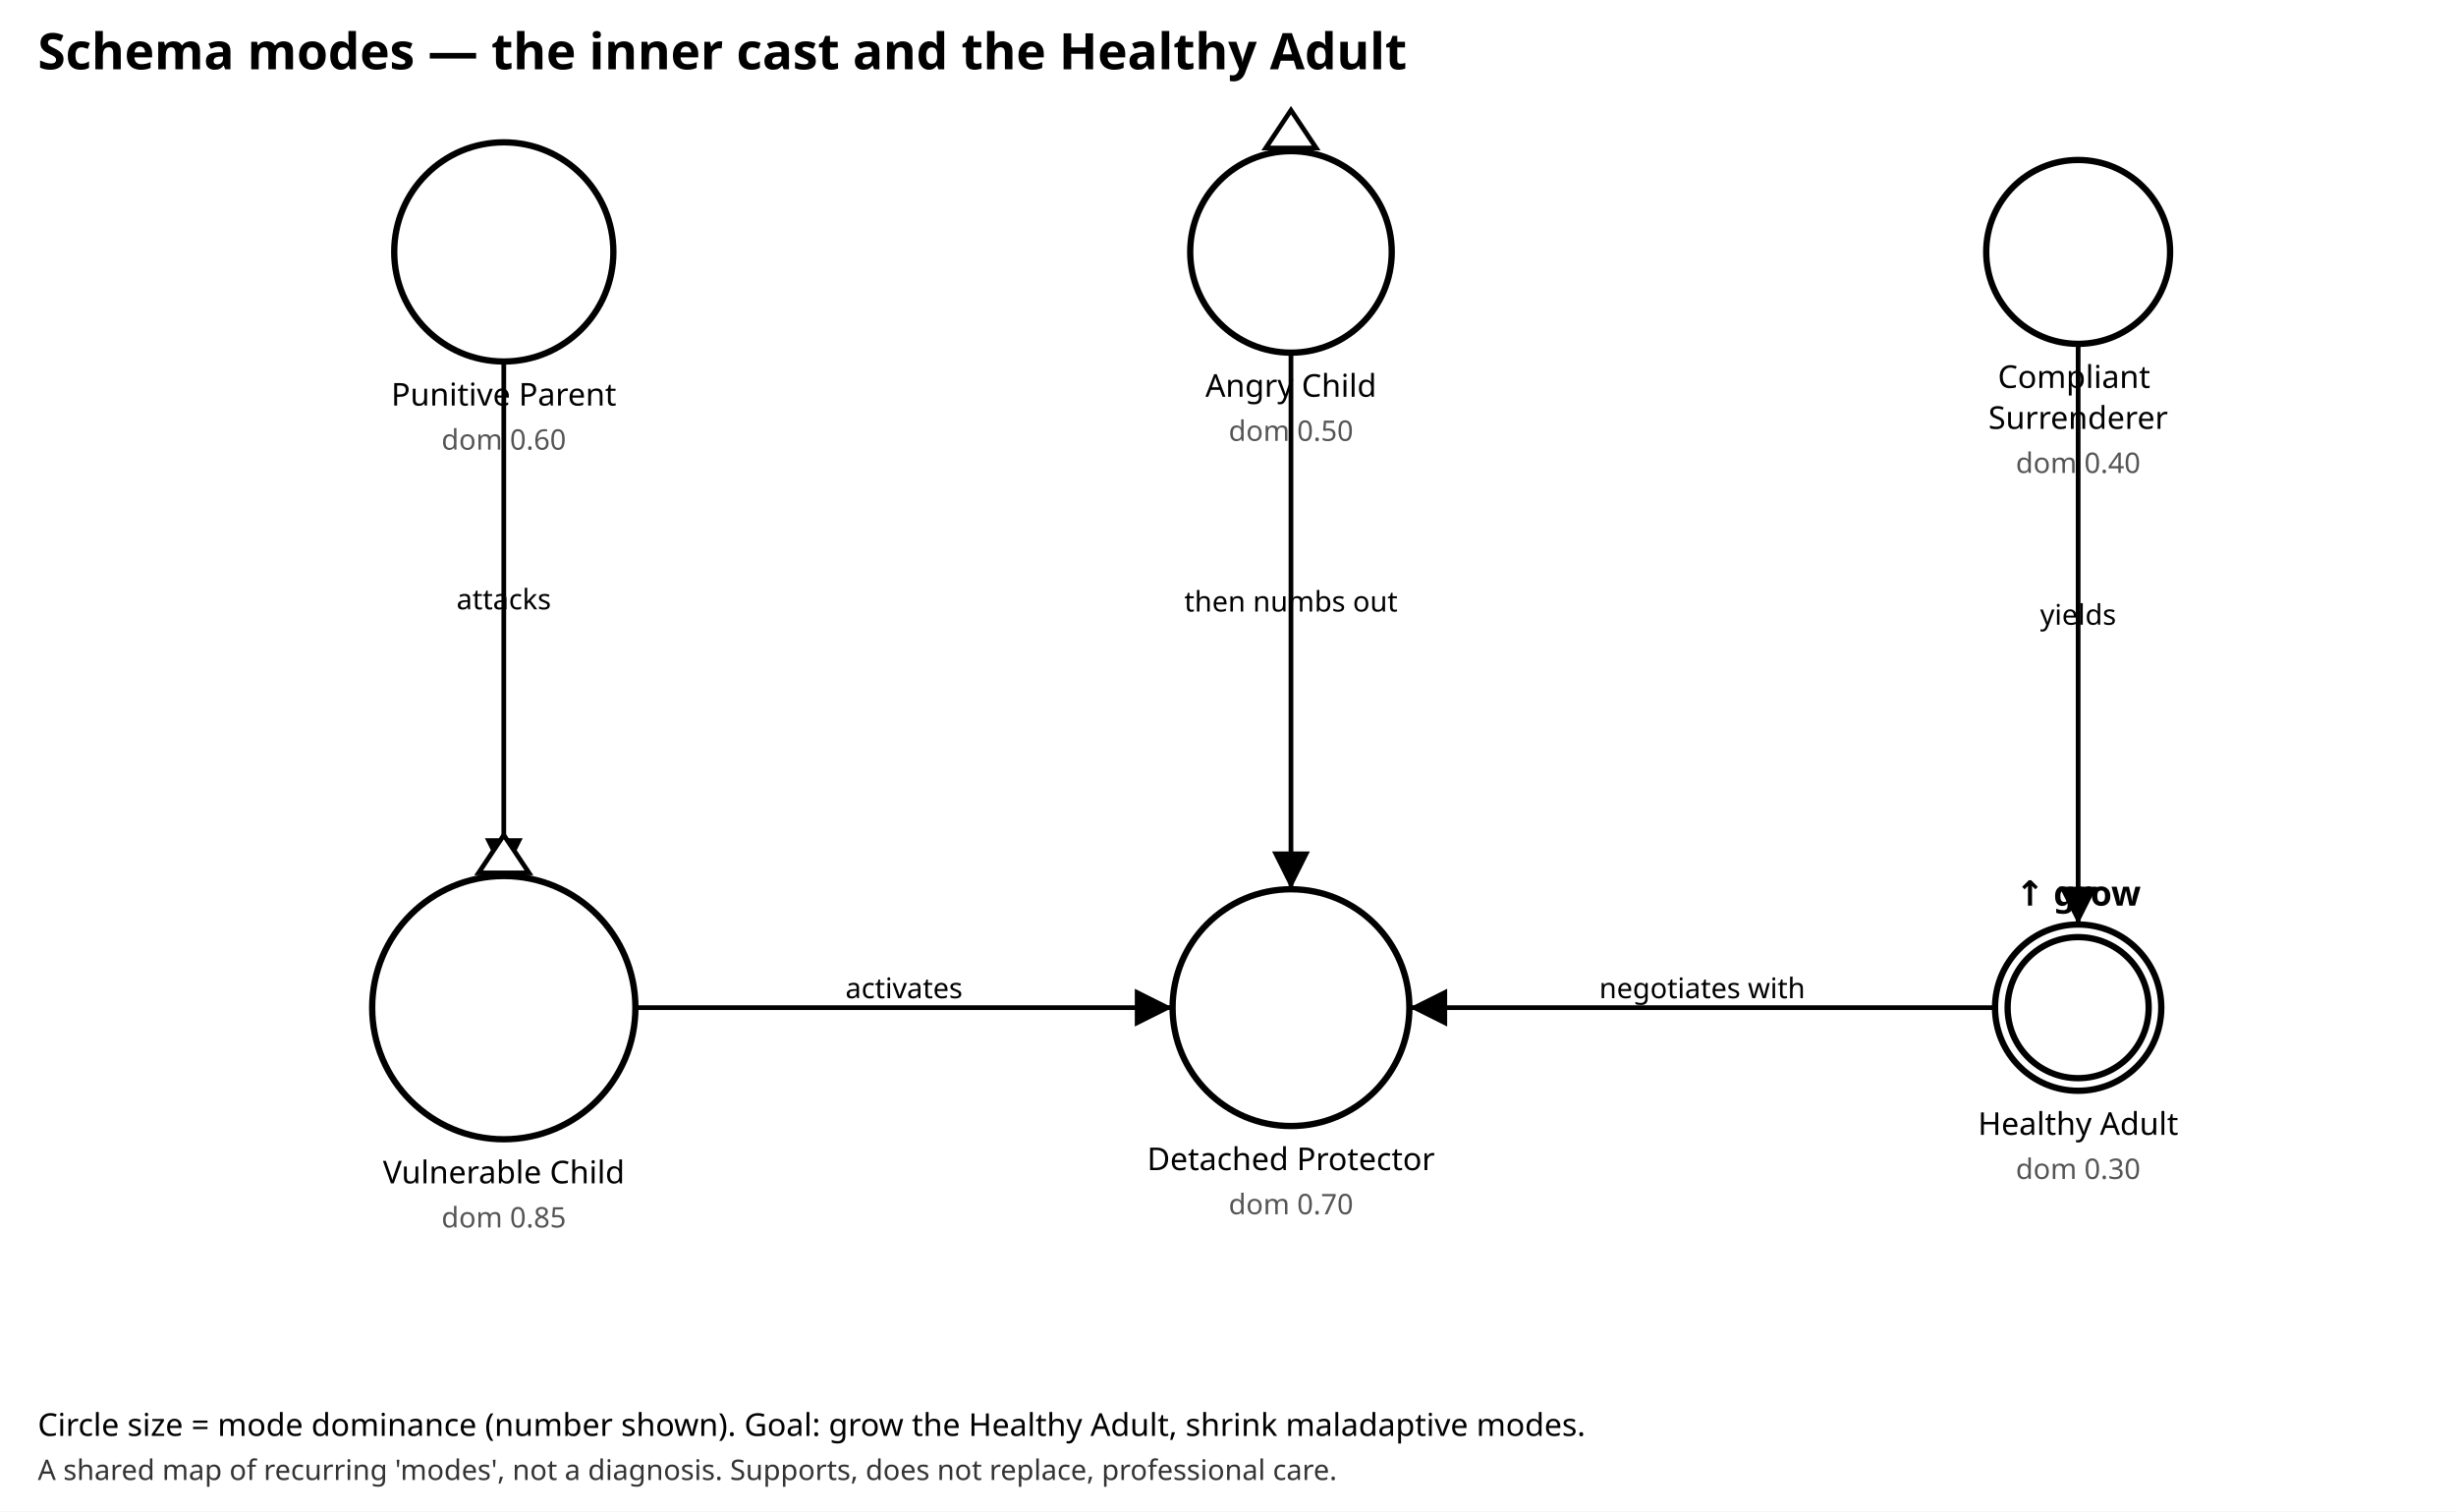
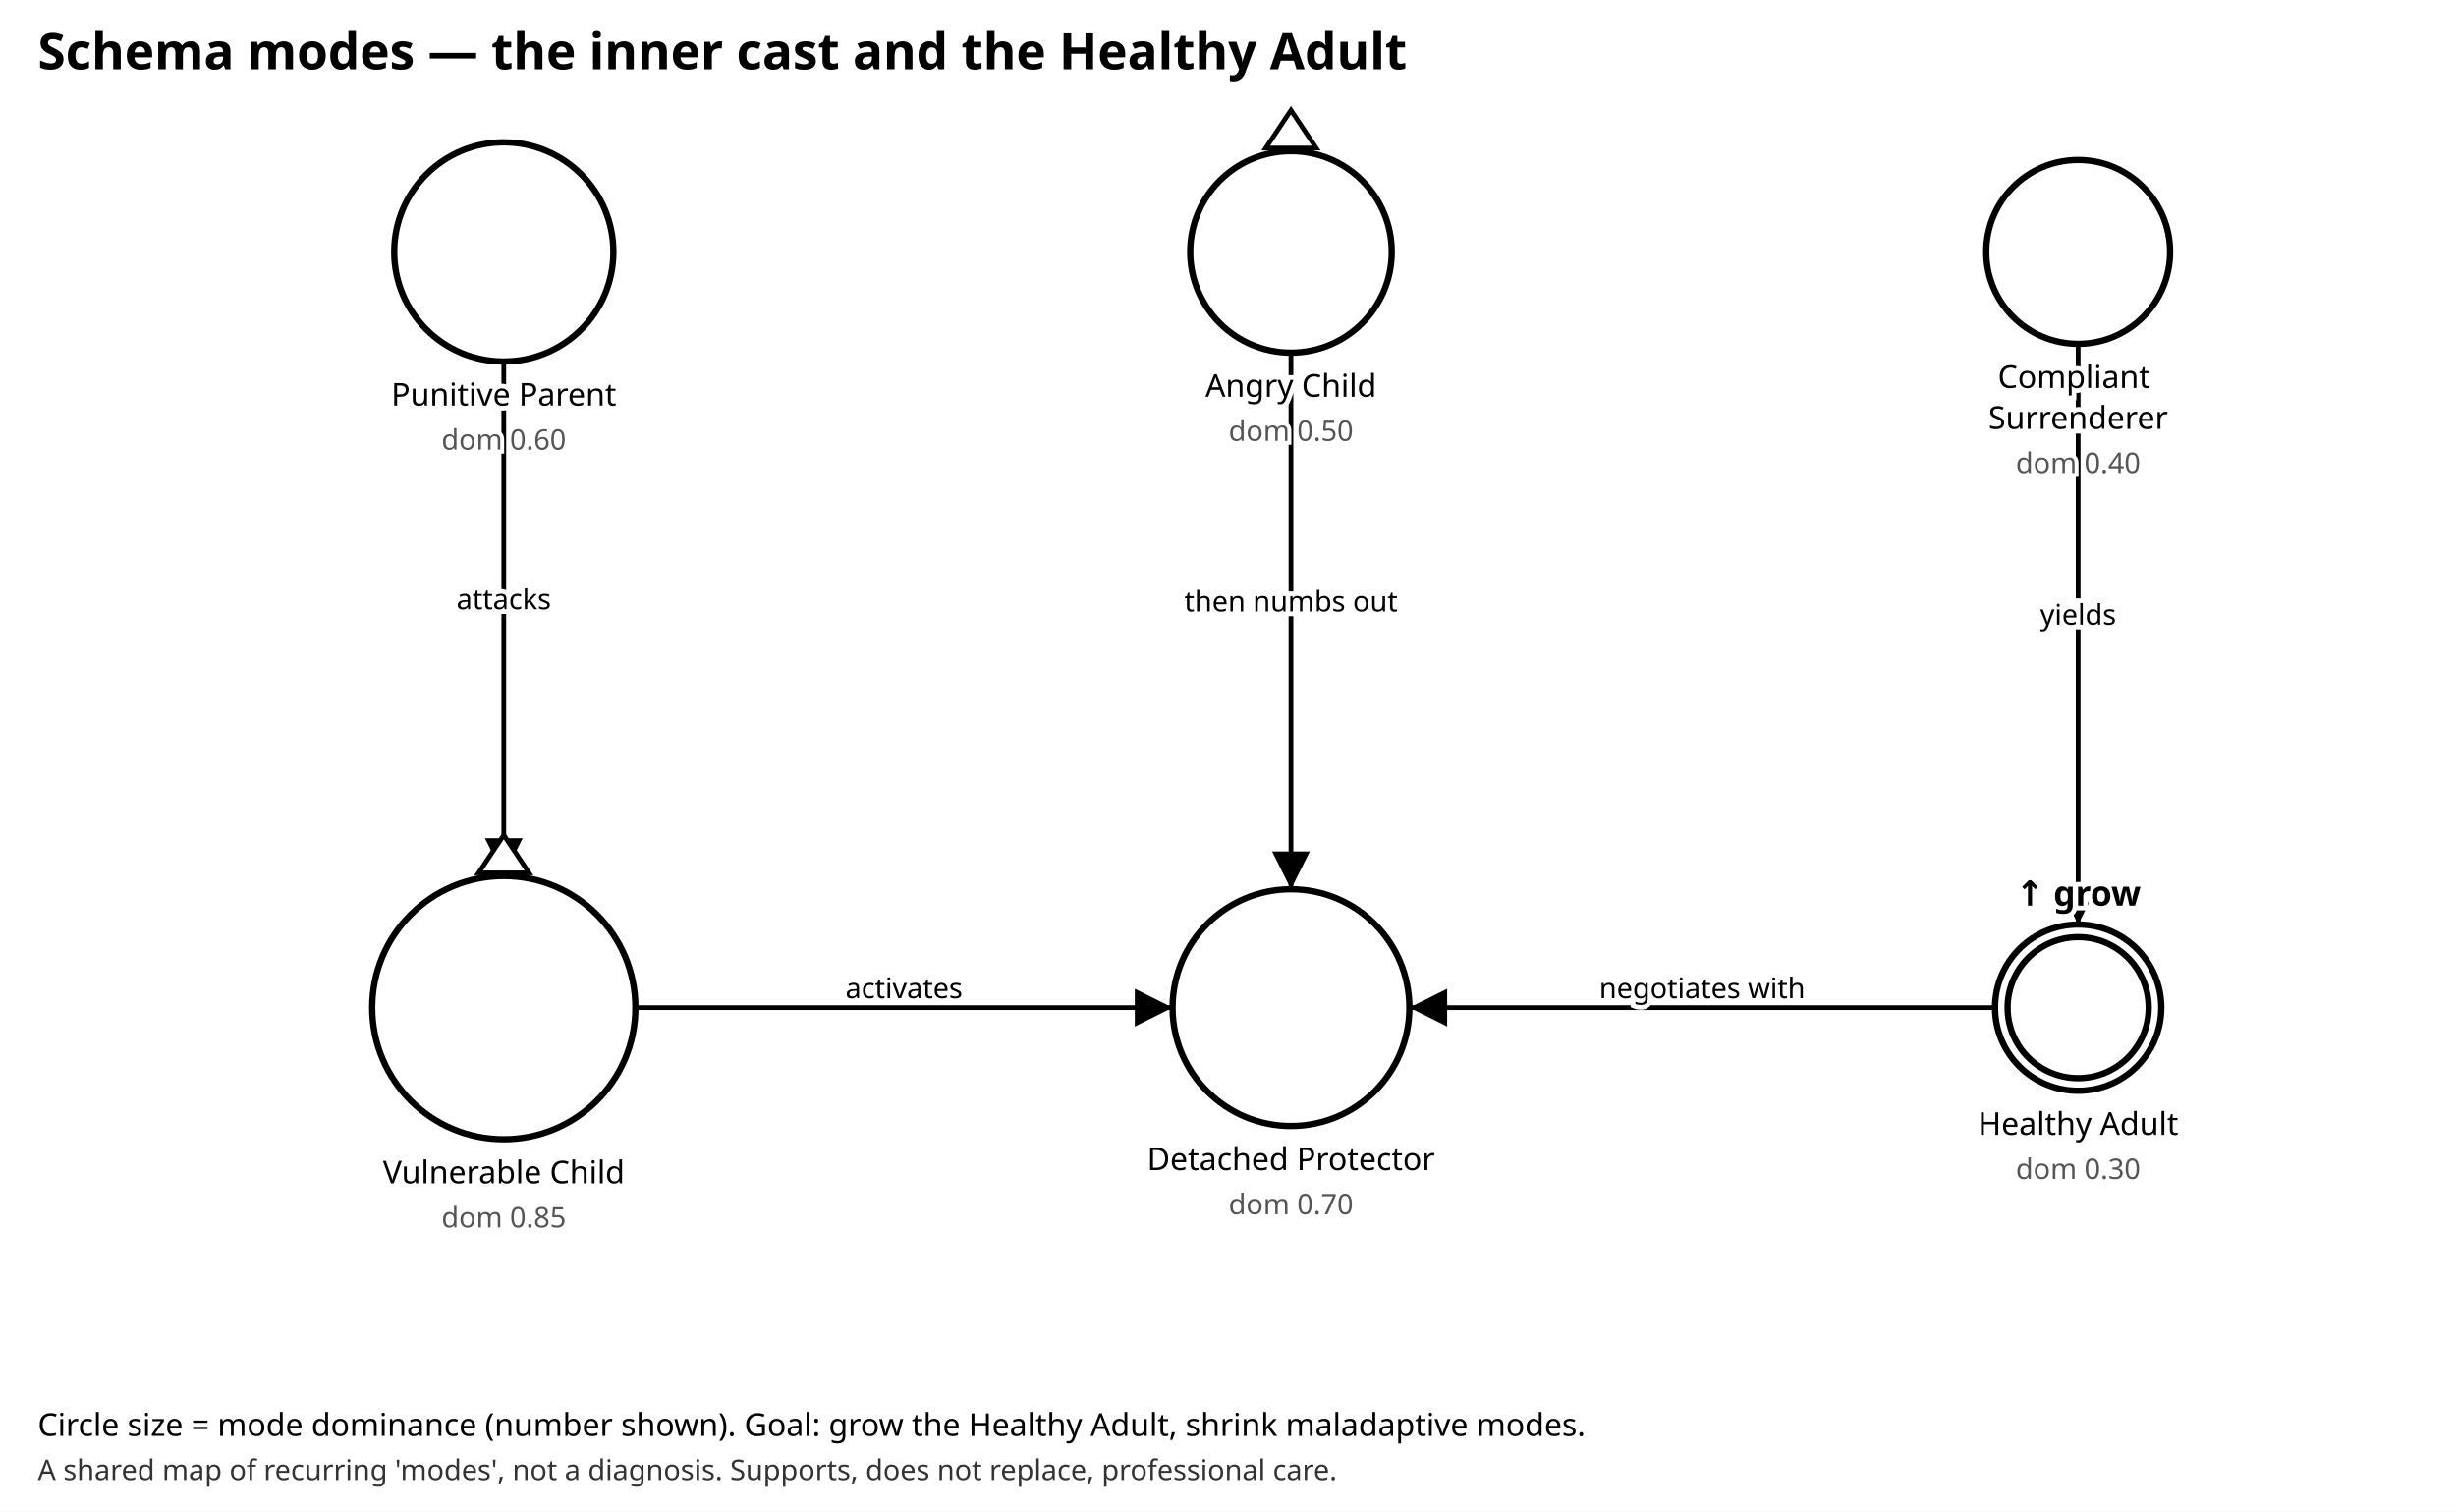
<svg xmlns="http://www.w3.org/2000/svg" viewBox="0 0 780 480" role="img" aria-label="Schema mode map: Schema modes — the inner cast and the Healthy Adult. Modes by dominance: Punitive Parent 0.60, Angry Child 0.50, Compliant Surrenderer 0.40, Vulnerable Child 0.85, Detached Protector 0.70, Healthy Adult 0.30. Triggers: Punitive Parent (attacks) -&gt; Vulnerable Child; Angry Child (then numbs out) -&gt; Detached Protector; Compliant Surrenderer (yields) -&gt; Healthy Adult; Vulnerable Child (activates) -&gt; Detached Protector; Healthy Adult (negotiates with) -&gt; Detached Protector. Goal: grow the Healthy Adult.">
  <defs>
    <marker id="arrow" markerWidth="10" markerHeight="10" refX="8" refY="4" orient="auto-start-reverse">
      <path d="M0,0 L8,4 L0,8 z" fill="#000" />
    </marker>
  </defs>
  <rect x="0" y="0" width="780" height="480" fill="#fff" />
  <text x="12" y="22" font-family="sans-serif" font-size="16" font-weight="700">Schema modes — the inner cast and the Healthy Adult</text>
  <path data-el="edge:m1" d="M 160,114.8 L 160,278.2" fill="none" stroke="#000" stroke-width="1.5" marker-end="url(#arrow)" />
-   <text data-el="edgelabel:m1" x="160" y="193.5" text-anchor="middle" font-family="sans-serif" font-size="9">attacks</text>
+   <text data-el="edgelabel:m1" x="160" y="193.5" text-anchor="middle" font-family="sans-serif" font-size="9" stroke="#fff" stroke-width="3" paint-order="stroke">attacks</text>
  <path data-el="edge:m2" d="M 410,112 L 410,282.4" fill="none" stroke="#000" stroke-width="1.5" marker-end="url(#arrow)" />
-   <text data-el="edgelabel:m2" x="410" y="194.2" text-anchor="middle" font-family="sans-serif" font-size="9">then numbs out</text>
+   <text data-el="edgelabel:m2" x="410" y="194.2" text-anchor="middle" font-family="sans-serif" font-size="9" stroke="#fff" stroke-width="3" paint-order="stroke">then numbs out</text>
  <path data-el="edge:m3" d="M 660,109.2 L 660,293.6" fill="none" stroke="#000" stroke-width="1.5" marker-end="url(#arrow)" />
-   <text data-el="edgelabel:m3" x="660" y="198.4" text-anchor="middle" font-family="sans-serif" font-size="9">yields</text>
+   <text data-el="edgelabel:m3" x="660" y="198.4" text-anchor="middle" font-family="sans-serif" font-size="9" stroke="#fff" stroke-width="3" paint-order="stroke">yields</text>
  <path data-el="edge:m4" d="M 201.8,320 L 372.4,320" fill="none" stroke="#000" stroke-width="1.5" marker-end="url(#arrow)" />
-   <text data-el="edgelabel:m4" x="287.1" y="317" text-anchor="middle" font-family="sans-serif" font-size="9">activates</text>
+   <text data-el="edgelabel:m4" x="287.1" y="317" text-anchor="middle" font-family="sans-serif" font-size="9" stroke="#fff" stroke-width="3" paint-order="stroke">activates</text>
  <path data-el="edge:m5" d="M 633.6,320 L 447.6,320" fill="none" stroke="#000" stroke-width="1.5" marker-end="url(#arrow)" />
-   <text data-el="edgelabel:m5" x="540.6" y="317" text-anchor="middle" font-family="sans-serif" font-size="9">negotiates with</text>
+   <text data-el="edgelabel:m5" x="540.6" y="317" text-anchor="middle" font-family="sans-serif" font-size="9" stroke="#fff" stroke-width="3" paint-order="stroke">negotiates with</text>
  <circle data-el="node:punitive" cx="160" cy="80" r="34.8" fill="#fff" stroke="#000" stroke-width="2" />
-   <text x="160" y="128.8" font-family="sans-serif" font-size="10" text-anchor="middle" data-el="nodelabel:punitive">Punitive Parent</text>
-   <text data-el="nodelabel:punitive" x="160" y="142.8" text-anchor="middle" font-family="sans-serif" font-size="9" fill="#555">dom 0.60</text>
+   <text x="160" y="128.8" font-family="sans-serif" font-size="10" text-anchor="middle" stroke="#fff" stroke-width="3" paint-order="stroke" data-el="nodelabel:punitive">Punitive Parent</text>
+   <text data-el="nodelabel:punitive" x="160" y="142.8" text-anchor="middle" font-family="sans-serif" font-size="9" fill="#555" stroke="#fff" stroke-width="2.5" paint-order="stroke">dom 0.60</text>
  <circle data-el="node:angry" cx="410" cy="80" r="32" fill="#fff" stroke="#000" stroke-width="2" />
  <polygon points="410,35 418,47 402,47" fill="#fff" stroke="#000" stroke-width="1.5" />
-   <text x="410" y="126" font-family="sans-serif" font-size="10" text-anchor="middle" data-el="nodelabel:angry">Angry Child</text>
-   <text data-el="nodelabel:angry" x="410" y="140" text-anchor="middle" font-family="sans-serif" font-size="9" fill="#555">dom 0.50</text>
+   <text x="410" y="126" font-family="sans-serif" font-size="10" text-anchor="middle" stroke="#fff" stroke-width="3" paint-order="stroke" data-el="nodelabel:angry">Angry Child</text>
+   <text data-el="nodelabel:angry" x="410" y="140" text-anchor="middle" font-family="sans-serif" font-size="9" fill="#555" stroke="#fff" stroke-width="2.5" paint-order="stroke">dom 0.50</text>
  <circle data-el="node:compliant" cx="660" cy="80" r="29.2" fill="#fff" stroke="#000" stroke-width="2" />
-   <text text-anchor="middle" font-family="sans-serif" font-size="10" data-el="nodelabel:compliant">
+   <text text-anchor="middle" font-family="sans-serif" font-size="10" stroke="#fff" stroke-width="3" paint-order="stroke" data-el="nodelabel:compliant">
    <tspan x="660" y="123.2">Compliant</tspan>
    <tspan x="660" y="136.2">Surrenderer</tspan>
  </text>
-   <text data-el="nodelabel:compliant" x="660" y="150.2" text-anchor="middle" font-family="sans-serif" font-size="9" fill="#555">dom 0.40</text>
+   <text data-el="nodelabel:compliant" x="660" y="150.2" text-anchor="middle" font-family="sans-serif" font-size="9" fill="#555" stroke="#fff" stroke-width="2.5" paint-order="stroke">dom 0.40</text>
  <circle data-el="node:vchild" cx="160" cy="320" r="41.8" fill="#fff" stroke="#000" stroke-width="2" />
  <polygon points="160,265.2 168,277.2 152,277.2" fill="#fff" stroke="#000" stroke-width="1.5" />
-   <text x="160" y="375.8" font-family="sans-serif" font-size="10" text-anchor="middle" data-el="nodelabel:vchild">Vulnerable Child</text>
-   <text data-el="nodelabel:vchild" x="160" y="389.8" text-anchor="middle" font-family="sans-serif" font-size="9" fill="#555">dom 0.85</text>
+   <text x="160" y="375.8" font-family="sans-serif" font-size="10" text-anchor="middle" stroke="#fff" stroke-width="3" paint-order="stroke" data-el="nodelabel:vchild">Vulnerable Child</text>
+   <text data-el="nodelabel:vchild" x="160" y="389.8" text-anchor="middle" font-family="sans-serif" font-size="9" fill="#555" stroke="#fff" stroke-width="2.5" paint-order="stroke">dom 0.85</text>
  <circle data-el="node:detached" cx="410" cy="320" r="37.6" fill="#fff" stroke="#000" stroke-width="2" />
-   <text x="410" y="371.6" font-family="sans-serif" font-size="10" text-anchor="middle" data-el="nodelabel:detached">Detached Protector</text>
-   <text data-el="nodelabel:detached" x="410" y="385.6" text-anchor="middle" font-family="sans-serif" font-size="9" fill="#555">dom 0.70</text>
+   <text x="410" y="371.6" font-family="sans-serif" font-size="10" text-anchor="middle" stroke="#fff" stroke-width="3" paint-order="stroke" data-el="nodelabel:detached">Detached Protector</text>
+   <text data-el="nodelabel:detached" x="410" y="385.6" text-anchor="middle" font-family="sans-serif" font-size="9" fill="#555" stroke="#fff" stroke-width="2.5" paint-order="stroke">dom 0.70</text>
  <circle data-el="node:healthy" cx="660" cy="320" r="26.4" fill="#fff" stroke="#000" stroke-width="2" />
  <circle cx="660" cy="320" r="22.4" fill="none" stroke="#000" stroke-width="2" />
-   <text x="660" y="287.6" text-anchor="middle" font-family="sans-serif" font-size="11" font-weight="700">↑ grow</text>
-   <text x="660" y="360.4" font-family="sans-serif" font-size="10" text-anchor="middle" data-el="nodelabel:healthy">Healthy Adult</text>
-   <text data-el="nodelabel:healthy" x="660" y="374.4" text-anchor="middle" font-family="sans-serif" font-size="9" fill="#555">dom 0.30</text>
+   <text x="660" y="287.6" text-anchor="middle" font-family="sans-serif" font-size="11" font-weight="700" stroke="#fff" stroke-width="3" paint-order="stroke">↑ grow</text>
+   <text x="660" y="360.4" font-family="sans-serif" font-size="10" text-anchor="middle" stroke="#fff" stroke-width="3" paint-order="stroke" data-el="nodelabel:healthy">Healthy Adult</text>
+   <text data-el="nodelabel:healthy" x="660" y="374.4" text-anchor="middle" font-family="sans-serif" font-size="9" fill="#555" stroke="#fff" stroke-width="2.5" paint-order="stroke">dom 0.30</text>
  <text x="12" y="456" font-family="sans-serif" font-size="10">Circle size = mode dominance (number shown). Goal: grow the Healthy Adult, shrink maladaptive modes.</text>
  <text x="12" y="470" font-family="sans-serif" font-size="9" fill="#333">A shared map of recurring 'modes', not a diagnosis. Supports, does not replace, professional care.</text>
</svg>
